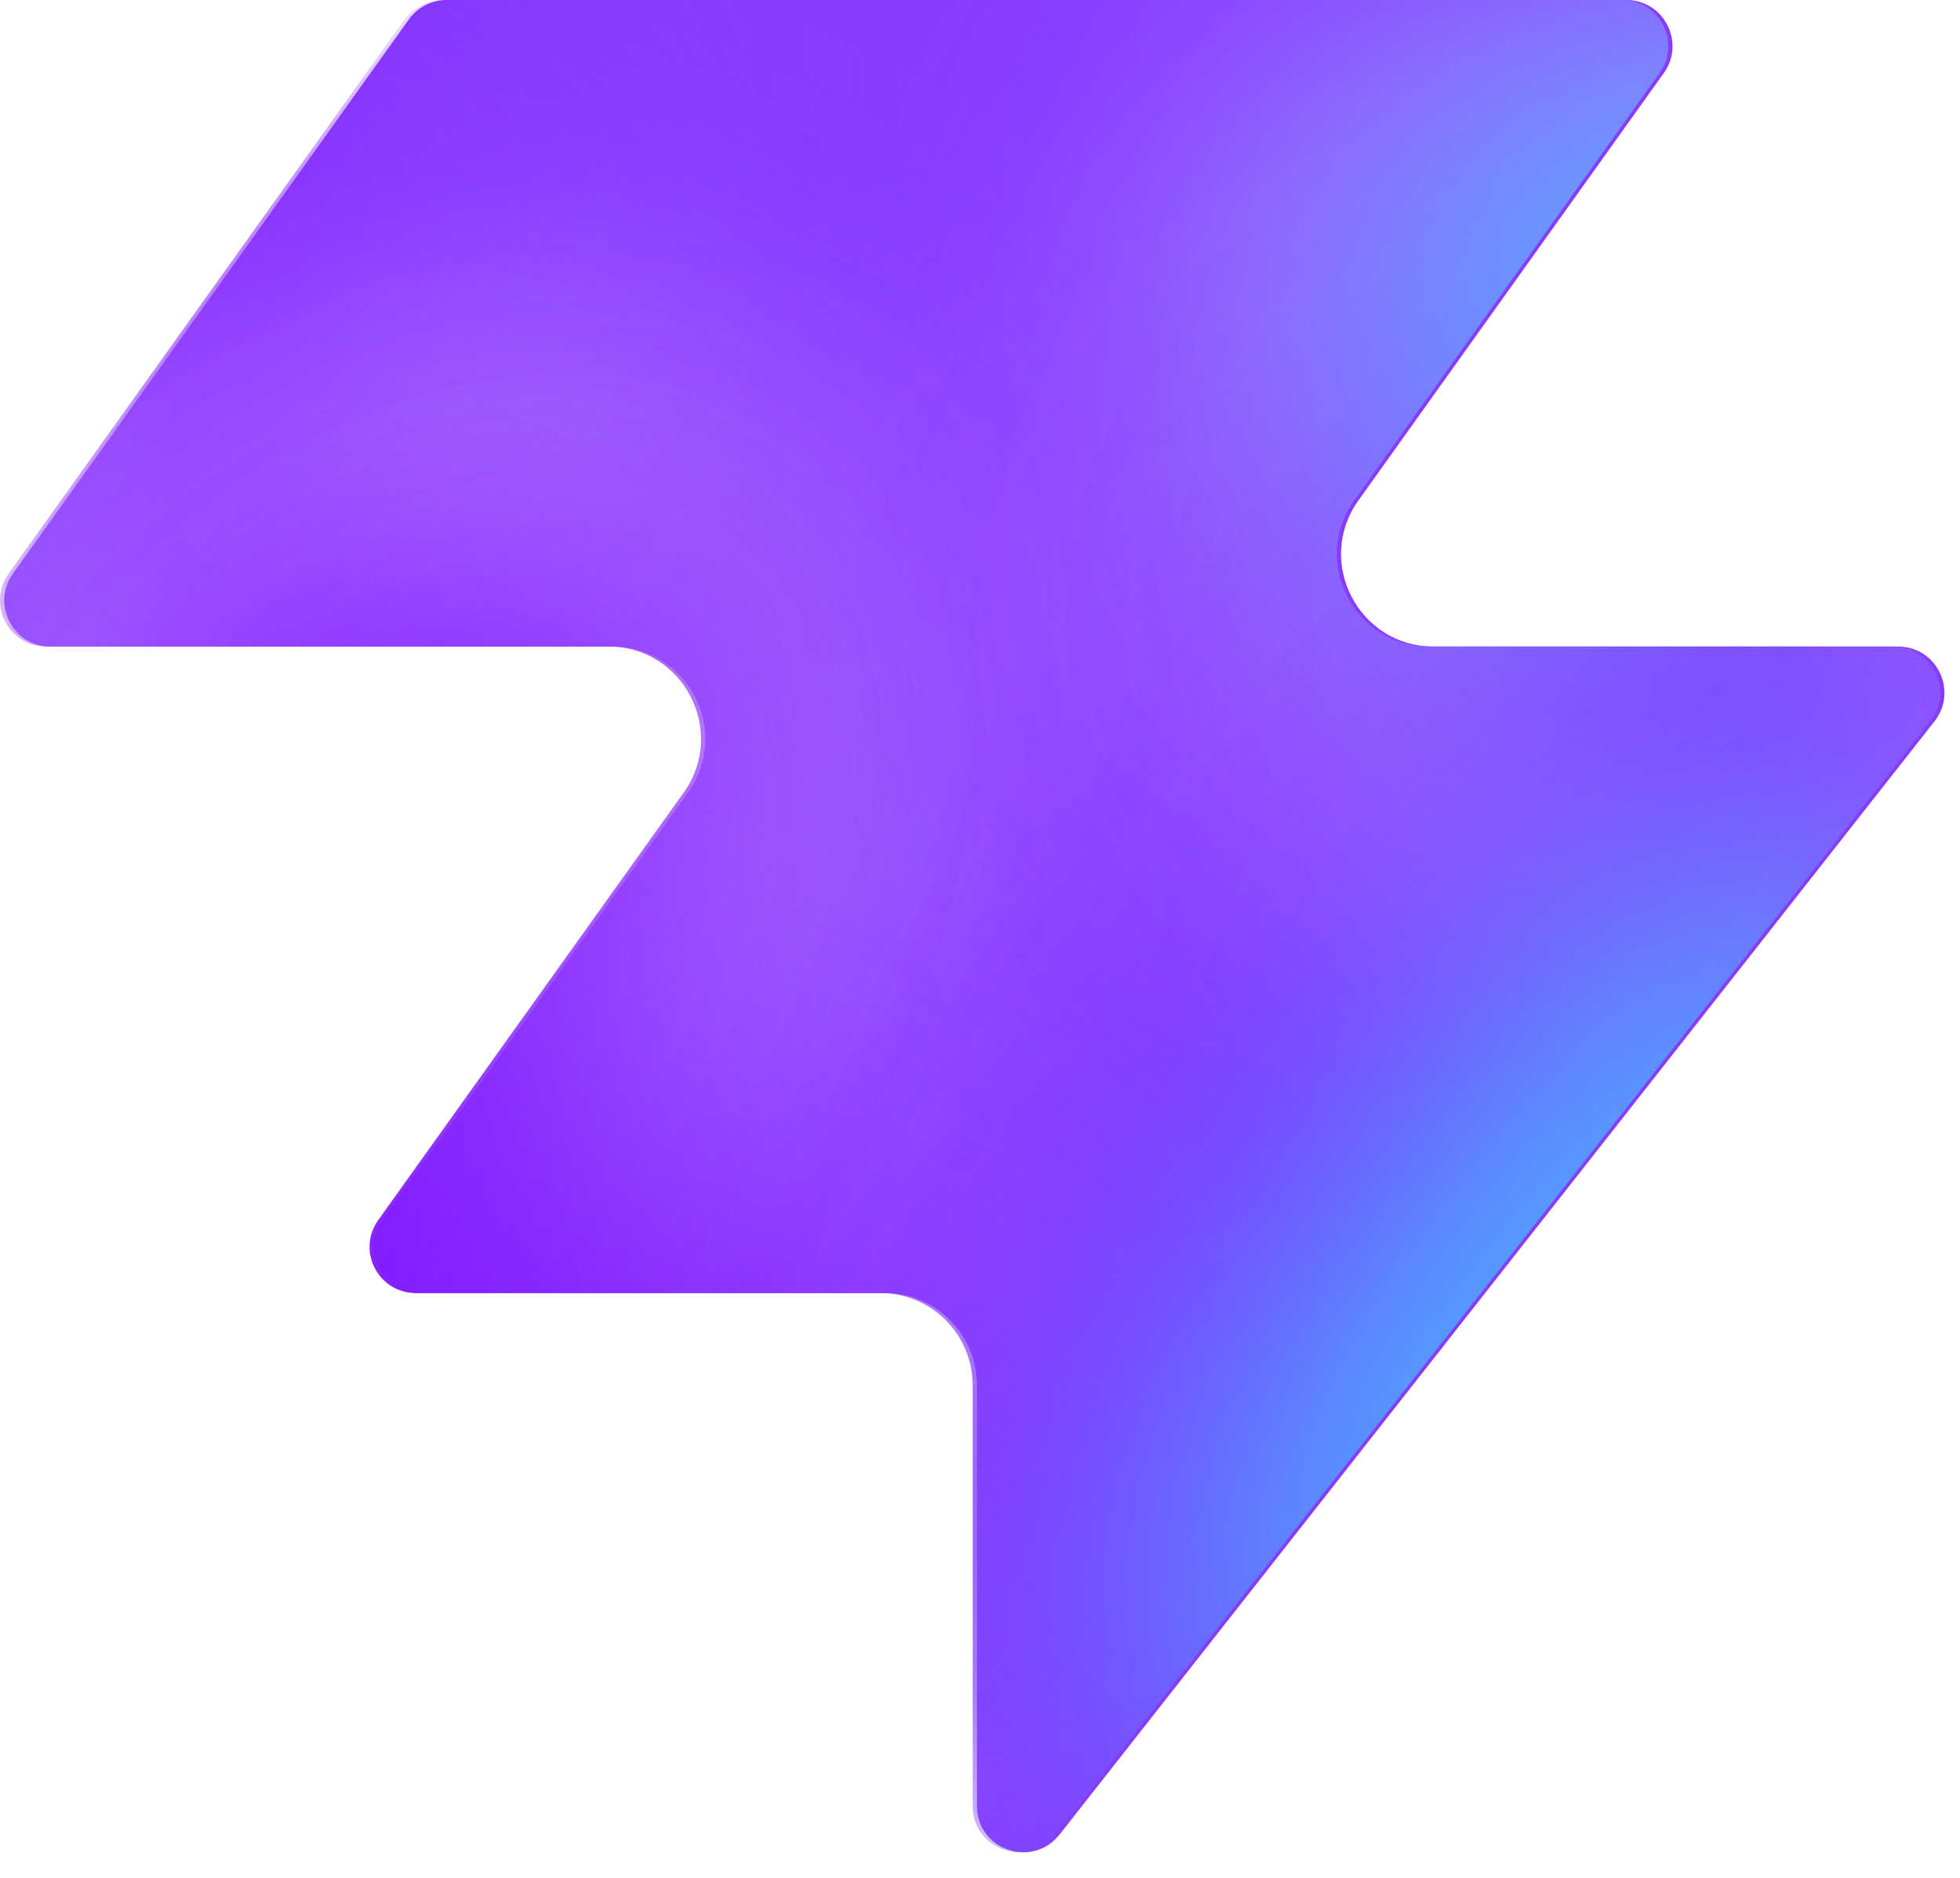
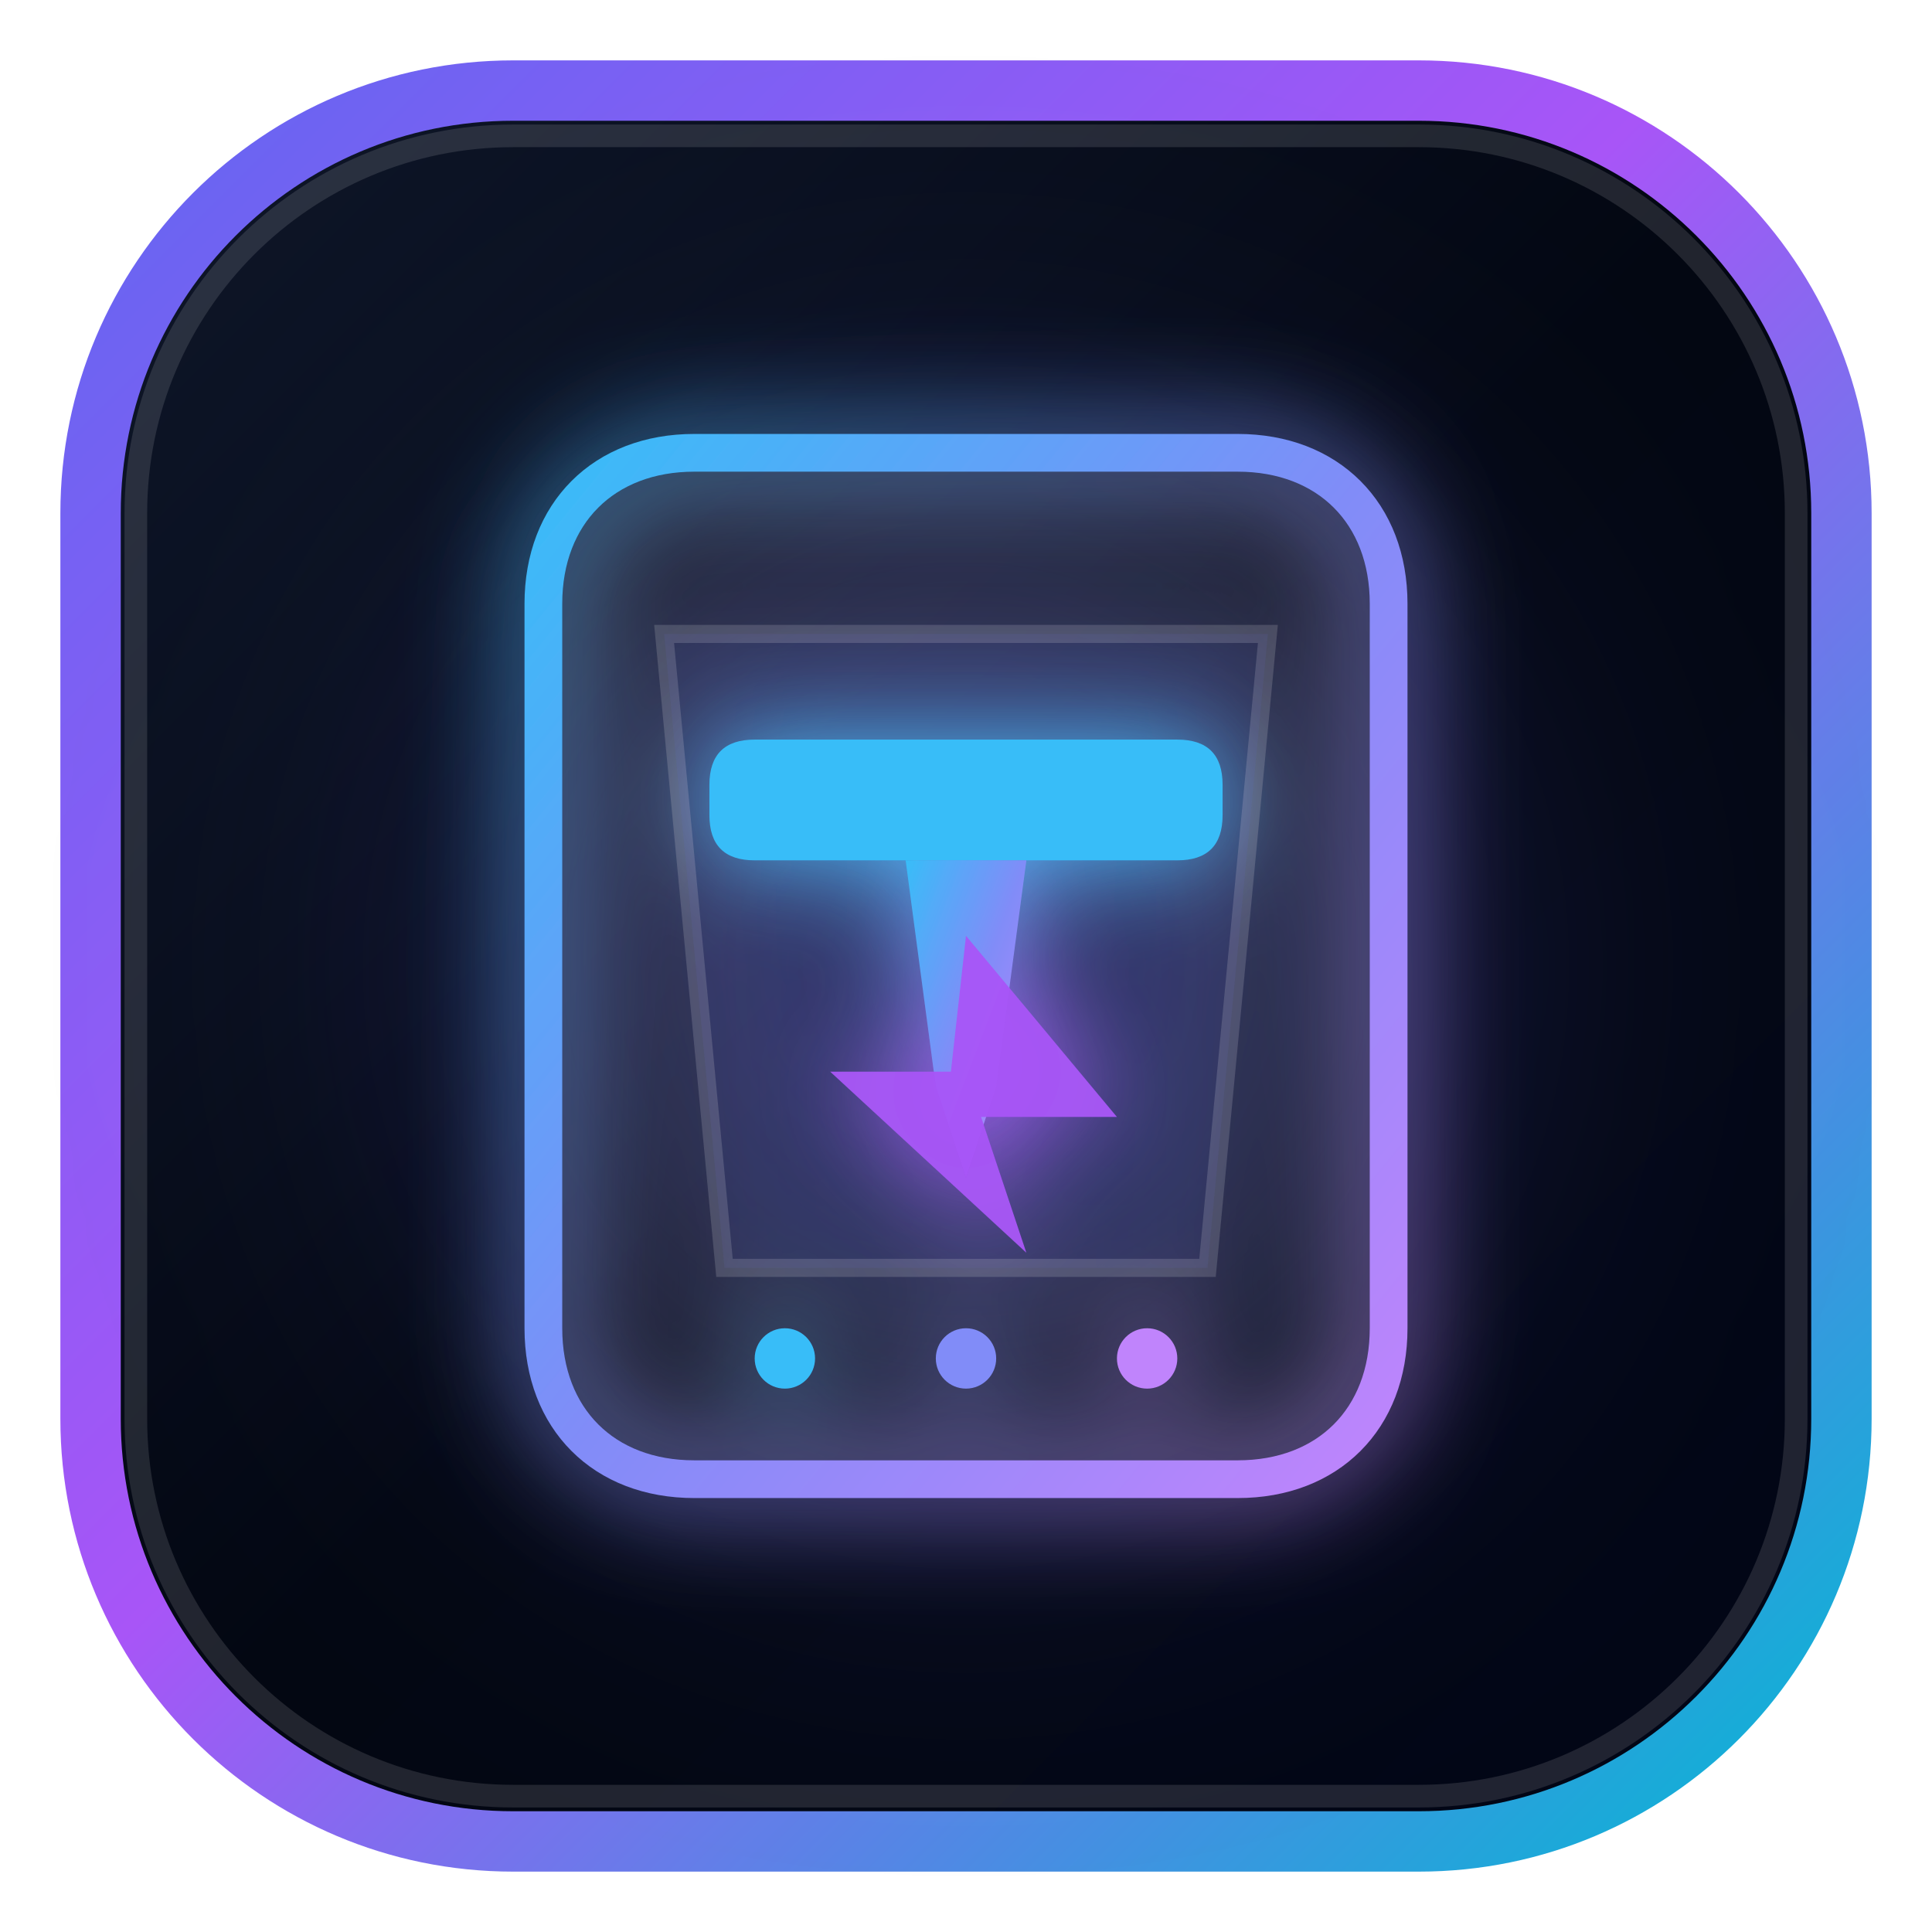
- <svg xmlns="http://www.w3.org/2000/svg" width="48" height="46" fill="none" viewBox="0 0 48 46">
-   <path fill="#863bff" d="M25.946 44.938c-.664.845-2.021.375-2.021-.698V33.937a2.26 2.26 0 0 0-2.262-2.262H10.287c-.92 0-1.456-1.04-.92-1.788l7.48-10.471c1.07-1.497 0-3.578-1.842-3.578H1.237c-.92 0-1.456-1.04-.92-1.788L10.013.474c.214-.297.556-.474.92-.474h28.894c.92 0 1.456 1.04.92 1.788l-7.48 10.471c-1.07 1.498 0 3.579 1.842 3.579h11.377c.943 0 1.473 1.088.89 1.83L25.947 44.94z" style="fill:#863bff;fill:color(display-p3 .525 .23 1);fill-opacity:1" />
-   <mask id="a" width="48" height="46" x="0" y="0" maskUnits="userSpaceOnUse" style="mask-type:alpha">
-     <path fill="#000" d="M25.842 44.938c-.664.844-2.021.375-2.021-.698V33.937a2.26 2.26 0 0 0-2.262-2.262H10.183c-.92 0-1.456-1.04-.92-1.788l7.48-10.471c1.07-1.498 0-3.579-1.842-3.579H1.133c-.92 0-1.456-1.04-.92-1.787L9.91.473c.214-.297.556-.474.92-.474h28.894c.92 0 1.456 1.04.92 1.788l-7.48 10.471c-1.07 1.498 0 3.578 1.842 3.578h11.377c.943 0 1.473 1.088.89 1.832L25.843 44.94z" style="fill:#000;fill-opacity:1" />
-   </mask>
-   <g mask="url(#a)">
-     <g filter="url(#b)">
-       <ellipse cx="5.508" cy="14.704" fill="#ede6ff" rx="5.508" ry="14.704" style="fill:#ede6ff;fill:color(display-p3 .927 .903 1);fill-opacity:1" transform="matrix(.00324 1 1 -.00324 -4.47 31.516)" />
-     </g>
-     <g filter="url(#c)">
-       <ellipse cx="10.399" cy="29.851" fill="#ede6ff" rx="10.399" ry="29.851" style="fill:#ede6ff;fill:color(display-p3 .927 .903 1);fill-opacity:1" transform="matrix(.00324 1 1 -.00324 -39.328 7.883)" />
-     </g>
-     <g filter="url(#d)">
-       <ellipse cx="5.508" cy="30.487" fill="#7e14ff" rx="5.508" ry="30.487" style="fill:#7e14ff;fill:color(display-p3 .492 .077 1);fill-opacity:1" transform="rotate(89.814 -25.913 -14.639)scale(1 -1)" />
-     </g>
-     <g filter="url(#e)">
-       <ellipse cx="5.508" cy="30.599" fill="#7e14ff" rx="5.508" ry="30.599" style="fill:#7e14ff;fill:color(display-p3 .492 .077 1);fill-opacity:1" transform="rotate(89.814 -32.644 -3.334)scale(1 -1)" />
-     </g>
-     <g filter="url(#f)">
-       <ellipse cx="5.508" cy="30.599" fill="#7e14ff" rx="5.508" ry="30.599" style="fill:#7e14ff;fill:color(display-p3 .492 .077 1);fill-opacity:1" transform="matrix(.00324 1 1 -.00324 -34.34 30.47)" />
-     </g>
-     <g filter="url(#g)">
-       <ellipse cx="14.072" cy="22.078" fill="#ede6ff" rx="14.072" ry="22.078" style="fill:#ede6ff;fill:color(display-p3 .927 .903 1);fill-opacity:1" transform="rotate(93.35 24.506 48.493)scale(-1 1)" />
-     </g>
-     <g filter="url(#h)">
-       <ellipse cx="3.47" cy="21.501" fill="#7e14ff" rx="3.47" ry="21.501" style="fill:#7e14ff;fill:color(display-p3 .492 .077 1);fill-opacity:1" transform="rotate(89.009 28.708 47.59)scale(-1 1)" />
-     </g>
-     <g filter="url(#i)">
-       <ellipse cx="3.47" cy="21.501" fill="#7e14ff" rx="3.47" ry="21.501" style="fill:#7e14ff;fill:color(display-p3 .492 .077 1);fill-opacity:1" transform="rotate(89.009 28.708 47.59)scale(-1 1)" />
-     </g>
-     <g filter="url(#j)">
-       <ellipse cx=".387" cy="8.972" fill="#7e14ff" rx="4.407" ry="29.108" style="fill:#7e14ff;fill:color(display-p3 .492 .077 1);fill-opacity:1" transform="rotate(39.51 .387 8.972)" />
-     </g>
-     <g filter="url(#k)">
-       <ellipse cx="47.523" cy="-6.092" fill="#7e14ff" rx="4.407" ry="29.108" style="fill:#7e14ff;fill:color(display-p3 .492 .077 1);fill-opacity:1" transform="rotate(37.892 47.523 -6.092)" />
-     </g>
-     <g filter="url(#l)">
-       <ellipse cx="41.412" cy="6.333" fill="#47bfff" rx="5.971" ry="9.665" style="fill:#47bfff;fill:color(display-p3 .28 .748 1);fill-opacity:1" transform="rotate(37.892 41.412 6.333)" />
-     </g>
-     <g filter="url(#m)">
-       <ellipse cx="-1.879" cy="38.332" fill="#7e14ff" rx="4.407" ry="29.108" style="fill:#7e14ff;fill:color(display-p3 .492 .077 1);fill-opacity:1" transform="rotate(37.892 -1.88 38.332)" />
-     </g>
-     <g filter="url(#n)">
-       <ellipse cx="-1.879" cy="38.332" fill="#7e14ff" rx="4.407" ry="29.108" style="fill:#7e14ff;fill:color(display-p3 .492 .077 1);fill-opacity:1" transform="rotate(37.892 -1.88 38.332)" />
-     </g>
-     <g filter="url(#o)">
-       <ellipse cx="35.651" cy="29.907" fill="#7e14ff" rx="4.407" ry="29.108" style="fill:#7e14ff;fill:color(display-p3 .492 .077 1);fill-opacity:1" transform="rotate(37.892 35.651 29.907)" />
-     </g>
-     <g filter="url(#p)">
-       <ellipse cx="38.418" cy="32.4" fill="#47bfff" rx="5.971" ry="15.297" style="fill:#47bfff;fill:color(display-p3 .28 .748 1);fill-opacity:1" transform="rotate(37.892 38.418 32.4)" />
-     </g>
-   </g>
+ <svg xmlns="http://www.w3.org/2000/svg" viewBox="0 0 128 128" width="100%" height="100%">
  <defs>
-     <filter id="b" width="60.045" height="41.654" x="-19.77" y="16.149" color-interpolation-filters="sRGB" filterUnits="userSpaceOnUse">
-       <feFlood flood-opacity="0" result="BackgroundImageFix" />
-       <feBlend in="SourceGraphic" in2="BackgroundImageFix" result="shape" />
-       <feGaussianBlur result="effect1_foregroundBlur_2002_17158" stdDeviation="7.659" />
-     </filter>
-     <filter id="c" width="90.34" height="51.437" x="-54.613" y="-7.533" color-interpolation-filters="sRGB" filterUnits="userSpaceOnUse">
-       <feFlood flood-opacity="0" result="BackgroundImageFix" />
-       <feBlend in="SourceGraphic" in2="BackgroundImageFix" result="shape" />
-       <feGaussianBlur result="effect1_foregroundBlur_2002_17158" stdDeviation="7.659" />
-     </filter>
-     <filter id="d" width="79.355" height="29.4" x="-49.64" y="2.03" color-interpolation-filters="sRGB" filterUnits="userSpaceOnUse">
-       <feFlood flood-opacity="0" result="BackgroundImageFix" />
-       <feBlend in="SourceGraphic" in2="BackgroundImageFix" result="shape" />
-       <feGaussianBlur result="effect1_foregroundBlur_2002_17158" stdDeviation="4.596" />
-     </filter>
-     <filter id="e" width="79.579" height="29.4" x="-45.045" y="20.029" color-interpolation-filters="sRGB" filterUnits="userSpaceOnUse">
-       <feFlood flood-opacity="0" result="BackgroundImageFix" />
-       <feBlend in="SourceGraphic" in2="BackgroundImageFix" result="shape" />
-       <feGaussianBlur result="effect1_foregroundBlur_2002_17158" stdDeviation="4.596" />
-     </filter>
-     <filter id="f" width="79.579" height="29.4" x="-43.513" y="21.178" color-interpolation-filters="sRGB" filterUnits="userSpaceOnUse">
-       <feFlood flood-opacity="0" result="BackgroundImageFix" />
-       <feBlend in="SourceGraphic" in2="BackgroundImageFix" result="shape" />
-       <feGaussianBlur result="effect1_foregroundBlur_2002_17158" stdDeviation="4.596" />
-     </filter>
-     <filter id="g" width="74.749" height="58.852" x="15.756" y="-17.901" color-interpolation-filters="sRGB" filterUnits="userSpaceOnUse">
-       <feFlood flood-opacity="0" result="BackgroundImageFix" />
-       <feBlend in="SourceGraphic" in2="BackgroundImageFix" result="shape" />
-       <feGaussianBlur result="effect1_foregroundBlur_2002_17158" stdDeviation="7.659" />
-     </filter>
-     <filter id="h" width="61.377" height="25.362" x="23.548" y="2.284" color-interpolation-filters="sRGB" filterUnits="userSpaceOnUse">
-       <feFlood flood-opacity="0" result="BackgroundImageFix" />
-       <feBlend in="SourceGraphic" in2="BackgroundImageFix" result="shape" />
-       <feGaussianBlur result="effect1_foregroundBlur_2002_17158" stdDeviation="4.596" />
-     </filter>
-     <filter id="i" width="61.377" height="25.362" x="23.548" y="2.284" color-interpolation-filters="sRGB" filterUnits="userSpaceOnUse">
-       <feFlood flood-opacity="0" result="BackgroundImageFix" />
-       <feBlend in="SourceGraphic" in2="BackgroundImageFix" result="shape" />
-       <feGaussianBlur result="effect1_foregroundBlur_2002_17158" stdDeviation="4.596" />
-     </filter>
-     <filter id="j" width="56.045" height="63.649" x="-27.636" y="-22.853" color-interpolation-filters="sRGB" filterUnits="userSpaceOnUse">
-       <feFlood flood-opacity="0" result="BackgroundImageFix" />
-       <feBlend in="SourceGraphic" in2="BackgroundImageFix" result="shape" />
-       <feGaussianBlur result="effect1_foregroundBlur_2002_17158" stdDeviation="4.596" />
-     </filter>
-     <filter id="k" width="54.814" height="64.646" x="20.116" y="-38.415" color-interpolation-filters="sRGB" filterUnits="userSpaceOnUse">
-       <feFlood flood-opacity="0" result="BackgroundImageFix" />
-       <feBlend in="SourceGraphic" in2="BackgroundImageFix" result="shape" />
-       <feGaussianBlur result="effect1_foregroundBlur_2002_17158" stdDeviation="4.596" />
-     </filter>
-     <filter id="l" width="33.541" height="35.313" x="24.641" y="-11.323" color-interpolation-filters="sRGB" filterUnits="userSpaceOnUse">
-       <feFlood flood-opacity="0" result="BackgroundImageFix" />
-       <feBlend in="SourceGraphic" in2="BackgroundImageFix" result="shape" />
-       <feGaussianBlur result="effect1_foregroundBlur_2002_17158" stdDeviation="4.596" />
-     </filter>
-     <filter id="m" width="54.814" height="64.646" x="-29.286" y="6.009" color-interpolation-filters="sRGB" filterUnits="userSpaceOnUse">
-       <feFlood flood-opacity="0" result="BackgroundImageFix" />
-       <feBlend in="SourceGraphic" in2="BackgroundImageFix" result="shape" />
-       <feGaussianBlur result="effect1_foregroundBlur_2002_17158" stdDeviation="4.596" />
-     </filter>
-     <filter id="n" width="54.814" height="64.646" x="-29.286" y="6.009" color-interpolation-filters="sRGB" filterUnits="userSpaceOnUse">
-       <feFlood flood-opacity="0" result="BackgroundImageFix" />
-       <feBlend in="SourceGraphic" in2="BackgroundImageFix" result="shape" />
-       <feGaussianBlur result="effect1_foregroundBlur_2002_17158" stdDeviation="4.596" />
-     </filter>
-     <filter id="o" width="54.814" height="64.646" x="8.244" y="-2.416" color-interpolation-filters="sRGB" filterUnits="userSpaceOnUse">
-       <feFlood flood-opacity="0" result="BackgroundImageFix" />
-       <feBlend in="SourceGraphic" in2="BackgroundImageFix" result="shape" />
-       <feGaussianBlur result="effect1_foregroundBlur_2002_17158" stdDeviation="4.596" />
-     </filter>
-     <filter id="p" width="39.409" height="43.623" x="18.713" y="10.588" color-interpolation-filters="sRGB" filterUnits="userSpaceOnUse">
-       <feFlood flood-opacity="0" result="BackgroundImageFix" />
-       <feBlend in="SourceGraphic" in2="BackgroundImageFix" result="shape" />
-       <feGaussianBlur result="effect1_foregroundBlur_2002_17158" stdDeviation="4.596" />
+     <linearGradient id="bgGrad" x1="0%" y1="0%" x2="100%" y2="100%">
+       <stop offset="0%" stop-color="#0f172a" />
+       <stop offset="50%" stop-color="#030712" />
+       <stop offset="100%" stop-color="#020617" />
+     </linearGradient>
+     <linearGradient id="borderGrad" x1="0%" y1="0%" x2="100%" y2="100%">
+       <stop offset="0%" stop-color="#6366f1" />
+       <stop offset="45%" stop-color="#a855f7" />
+       <stop offset="100%" stop-color="#06b6d4" />
+     </linearGradient>
+     <linearGradient id="keyGrad" x1="0%" y1="0%" x2="100%" y2="100%">
+       <stop offset="0%" stop-color="#38bdf8" />
+       <stop offset="50%" stop-color="#818cf8" />
+       <stop offset="100%" stop-color="#c084fc" />
+     </linearGradient>
+     <filter id="neonGlow" x="-20%" y="-20%" width="140%" height="140%">
+       <feGaussianBlur stdDeviation="3.5" result="blur" />
+       <feMerge>
+         <feMergeNode in="blur" />
+         <feMergeNode in="SourceGraphic" />
+       </feMerge>
    </filter>
  </defs>
+   <rect x="6" y="6" width="116" height="116" rx="28" fill="url(#bgGrad)" stroke="url(#borderGrad)" stroke-width="4" />
+   <rect x="9" y="9" width="110" height="110" rx="25" fill="none" stroke="rgba(255, 255, 255, 0.12)" stroke-width="1.5" />
+   <circle cx="64" cy="64" r="32" fill="#6366f1" opacity="0.25" filter="blur(16px)" />
+   <g filter="url(#neonGlow)">
+     <path d="M36 40 C36 34, 40 30, 46 30 L82 30 C88 30, 92 34, 92 40 L92 88 C92 94, 88 98, 82 98 L46 98 C40 98, 36 94, 36 88 Z" fill="rgba(255, 255, 255, 0.04)" stroke="url(#keyGrad)" stroke-width="2.5" />
+     <path d="M44 42 L84 42 L80 84 L48 84 Z" fill="rgba(99, 102, 241, 0.08)" stroke="rgba(255, 255, 255, 0.15)" stroke-width="1.2" />
+     <path d="M50 49 L78 49 C80 49, 81 50, 81 52 L81 54 C81 56, 80 57, 78 57 L50 57 C48 57, 47 56, 47 54 L47 52 C47 50, 48 49, 50 49 Z" fill="#38bdf8" />
+     <path d="M60 57 L68 57 L66 72 L64 78 L62 72 Z" fill="url(#keyGrad)" />
+     <path d="M64 62 L74 74 L65 74 L68 83 L55 71 L63 71 Z" fill="#a855f7" opacity="0.95" />
+     <circle cx="52" cy="90" r="2" fill="#38bdf8" />
+     <circle cx="64" cy="90" r="2" fill="#818cf8" />
+     <circle cx="76" cy="90" r="2" fill="#c084fc" />
+   </g>
</svg>
